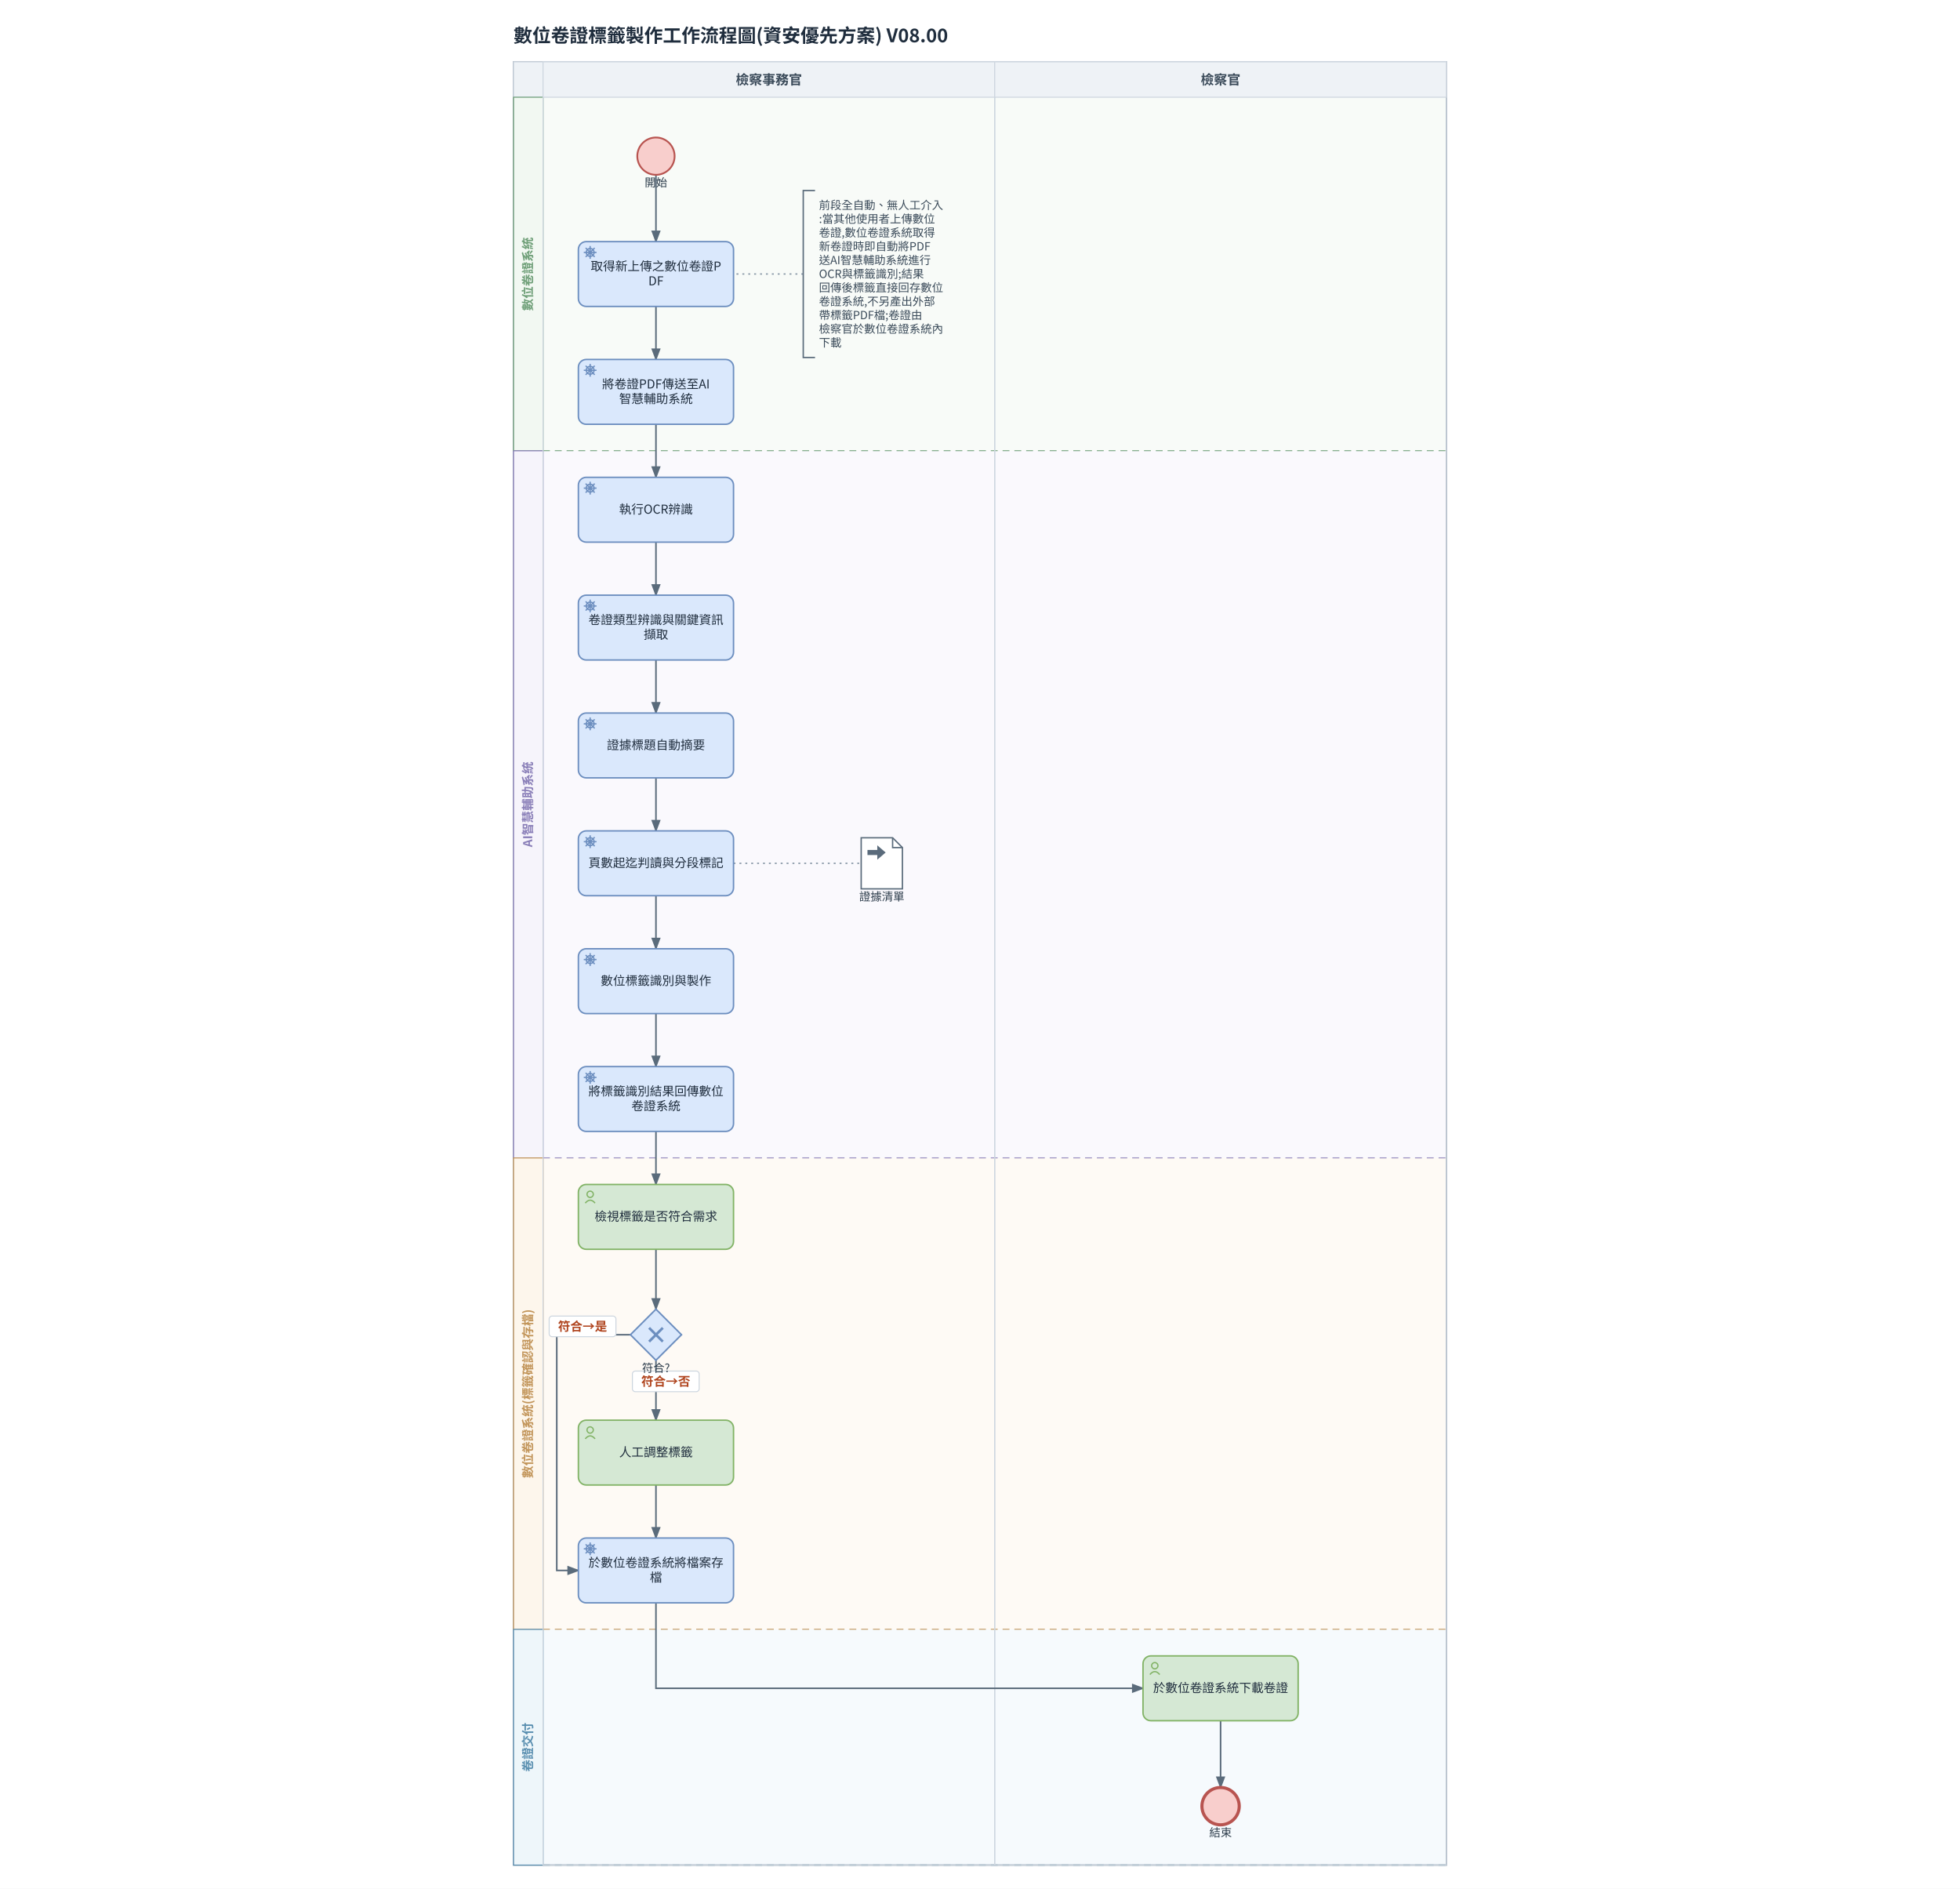
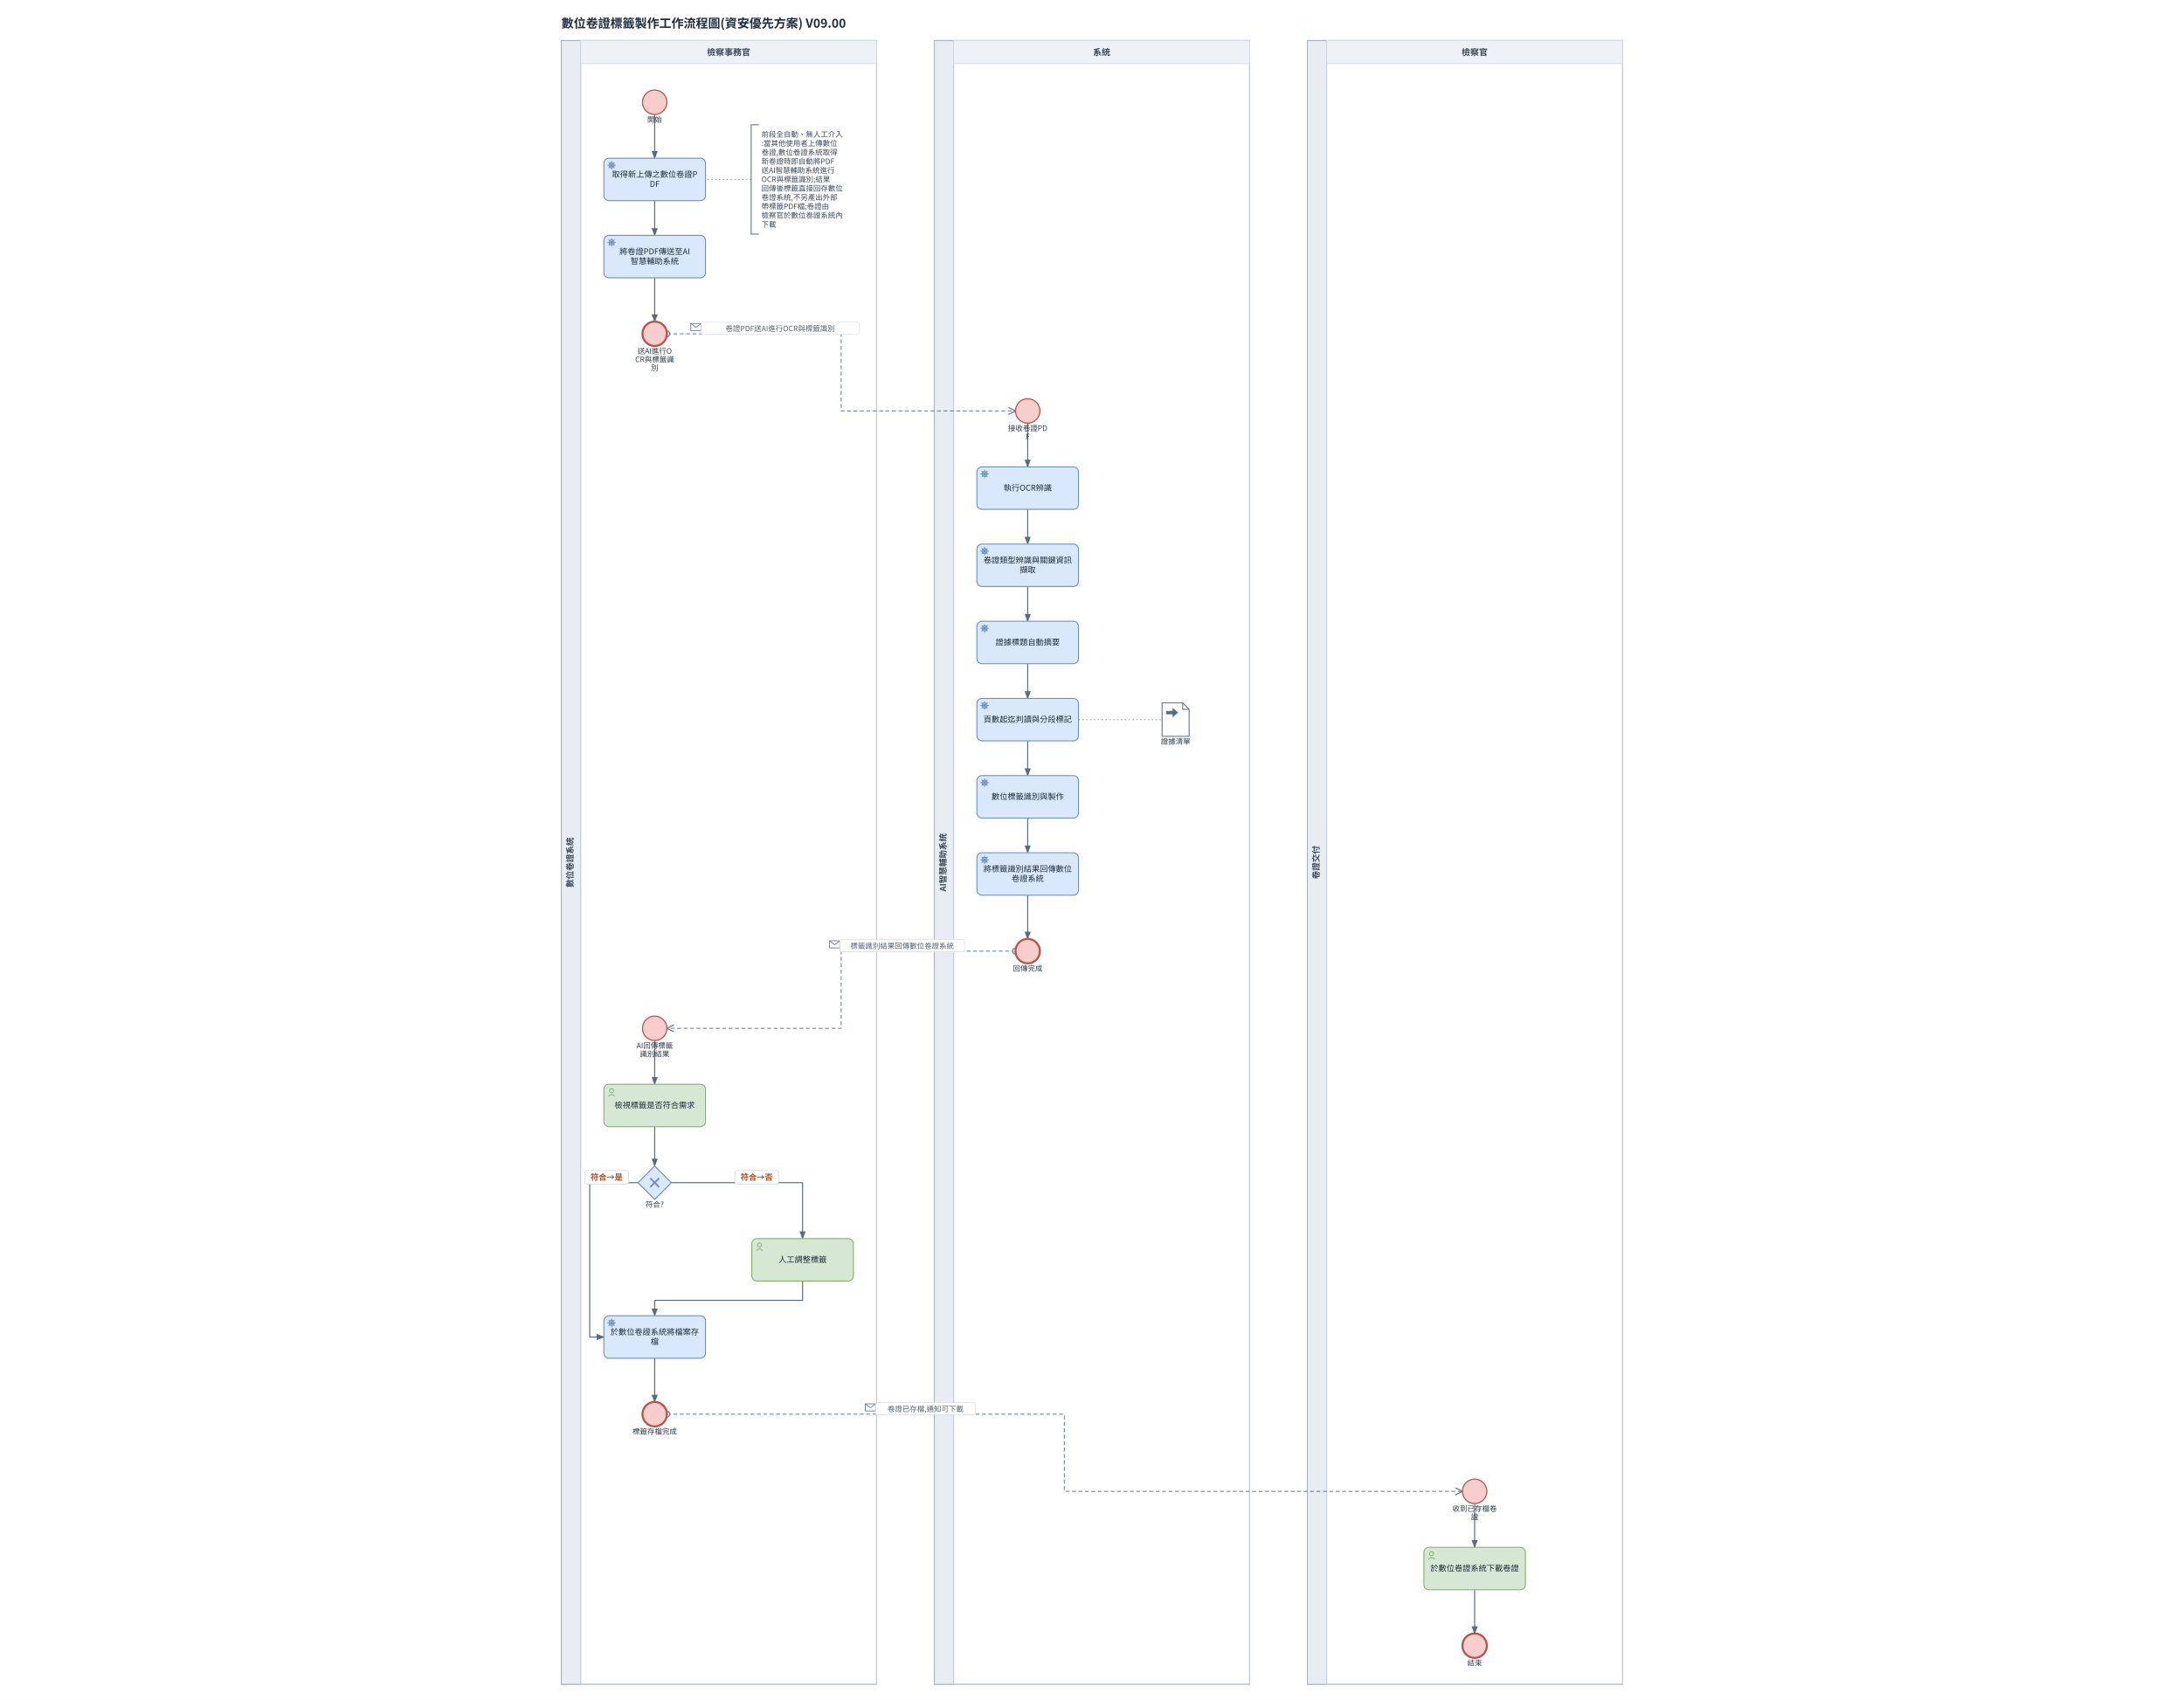
- <svg xmlns="http://www.w3.org/2000/svg" role="img" aria-label="數位卷證標籤製作工作流程圖(資安優先方案) V08.00" viewBox="-383 7 1996 1923" data-pad="capped" font-family="Microsoft JhengHei, PingFang TC, Noto Sans CJK TC, sans-serif">
-   <rect x="-383" y="7" width="1996" height="1923" fill="#ffffff" />
-   <text x="140" y="50" font-size="19" font-weight="bold" fill="#1f2d3d">數位卷證標籤製作工作流程圖(資安優先方案) V08.00</text>
+ <svg xmlns="http://www.w3.org/2000/svg" role="img" aria-label="數位卷證標籤製作工作流程圖(資安優先方案) V09.00" viewBox="-733 7 3396 2643" data-pad="capped" font-family="Microsoft JhengHei, PingFang TC, Noto Sans CJK TC, sans-serif">
+   <rect x="-733" y="7" width="3396" height="2643" fill="#ffffff" />
+   <text x="140" y="50" font-size="19" font-weight="bold" fill="#1f2d3d">數位卷證標籤製作工作流程圖(資安優先方案) V09.00</text>
  <defs>
    <marker id="arr" markerWidth="9" markerHeight="9" refX="7" refY="3" orient="auto" markerUnits="strokeWidth">
      <path d="M0,0 L8,3 L0,6 Z" fill="#5a6b7b" />
    </marker>
    <marker id="mfarr" markerWidth="11" markerHeight="11" refX="8" refY="4" orient="auto" markerUnits="strokeWidth">
      <path d="M0,0 L8,4 L0,8" fill="none" stroke="#6b7b8b" stroke-width="1.3" />
    </marker>
    <marker id="mfdot" markerWidth="10" markerHeight="10" refX="5" refY="5" orient="auto" markerUnits="strokeWidth">
      <circle cx="5" cy="5" r="3.2" fill="#fff" stroke="#6b7b8b" stroke-width="1.3" />
    </marker>
  </defs>
-   <rect x="170" y="106" width="920" height="360" fill="#f2f8f2" fill-opacity="0.55" stroke="none" />
-   <line x1="170" y1="466" x2="1090" y2="466" stroke="#6f9f78" stroke-width="1.2" stroke-dasharray="7 5" />
-   <rect x="170" y="466" width="920" height="720" fill="#f6f4fb" fill-opacity="0.55" stroke="none" />
-   <line x1="170" y1="1186" x2="1090" y2="1186" stroke="#8a7fb8" stroke-width="1.2" stroke-dasharray="7 5" />
-   <rect x="170" y="1186" width="920" height="480" fill="#fdf6ec" fill-opacity="0.55" stroke="none" />
-   <line x1="170" y1="1666" x2="1090" y2="1666" stroke="#c2955a" stroke-width="1.2" stroke-dasharray="7 5" />
-   <rect x="170" y="1666" width="920" height="240" fill="#eef6fa" fill-opacity="0.55" stroke="none" />
-   <line x1="170" y1="1906" x2="1090" y2="1906" stroke="#5a8fb0" stroke-width="1.2" stroke-dasharray="7 5" />
-   <rect x="140" y="70" width="950" height="1836" fill="none" stroke="#9aa7b4" stroke-width="1.5" />
-   <rect x="140" y="70" width="30" height="36" fill="#eef2f6" stroke="#cdd6df" />
-   <rect x="140" y="106" width="30" height="360" fill="#f2f8f2" stroke="#6f9f78" stroke-width="1" />
-   <text x="159.0" y="286.0" font-size="12.5" font-weight="bold" fill="#6f9f78" text-anchor="middle" transform="rotate(-90 159.0 286.0)">數位卷證系統</text>
-   <rect x="140" y="466" width="30" height="720" fill="#f6f4fb" stroke="#8a7fb8" stroke-width="1" />
-   <text x="159.0" y="826.0" font-size="12.5" font-weight="bold" fill="#8a7fb8" text-anchor="middle" transform="rotate(-90 159.0 826.0)">AI智慧輔助系統</text>
-   <rect x="140" y="1186" width="30" height="480" fill="#fdf6ec" stroke="#c2955a" stroke-width="1" />
-   <text x="159.0" y="1426.0" font-size="12.5" font-weight="bold" fill="#c2955a" text-anchor="middle" transform="rotate(-90 159.0 1426.0)">數位卷證系統(標籤確認與存檔)</text>
-   <rect x="140" y="1666" width="30" height="240" fill="#eef6fa" stroke="#5a8fb0" stroke-width="1" />
-   <text x="159.0" y="1786.0" font-size="12.5" font-weight="bold" fill="#5a8fb0" text-anchor="middle" transform="rotate(-90 159.0 1786.0)">卷證交付</text>
-   <rect x="170" y="70" width="460" height="1836" fill="none" stroke="#cdd6df" />
+   <rect x="140" y="70" width="490" height="2556" fill="none" stroke="#9aa7b4" stroke-width="1.5" />
+   <rect x="140" y="70" width="30" height="2556" fill="#e7edf3" stroke="#9aa7b4" />
+   <text x="158" y="1348.0" font-size="13" font-weight="bold" fill="#3a4a59" text-anchor="middle" transform="rotate(-90 158 1348.0)">數位卷證系統</text>
+   <rect x="170" y="70" width="460" height="2556" fill="none" stroke="#cdd6df" />
  <rect x="170" y="70" width="460" height="36" fill="#eef2f6" stroke="#cdd6df" />
  <text x="400.0" y="93" font-size="13.5" font-weight="bold" fill="#3a4a59" text-anchor="middle">檢察事務官</text>
-   <rect x="630" y="70" width="460" height="1836" fill="none" stroke="#cdd6df" />
-   <rect x="630" y="70" width="460" height="36" fill="#eef2f6" stroke="#cdd6df" />
-   <text x="860.0" y="93" font-size="13.5" font-weight="bold" fill="#3a4a59" text-anchor="middle">檢察官</text>
+   <rect x="720" y="70" width="490" height="2556" fill="none" stroke="#9aa7b4" stroke-width="1.5" />
+   <rect x="720" y="70" width="30" height="2556" fill="#e7edf3" stroke="#9aa7b4" />
+   <text x="738" y="1348.0" font-size="13" font-weight="bold" fill="#3a4a59" text-anchor="middle" transform="rotate(-90 738 1348.0)">AI智慧輔助系統</text>
+   <rect x="750" y="70" width="460" height="2556" fill="none" stroke="#cdd6df" />
+   <rect x="750" y="70" width="460" height="36" fill="#eef2f6" stroke="#cdd6df" />
+   <text x="980.0" y="93" font-size="13.5" font-weight="bold" fill="#3a4a59" text-anchor="middle">系統</text>
+   <rect x="1300" y="70" width="490" height="2556" fill="none" stroke="#9aa7b4" stroke-width="1.5" />
+   <rect x="1300" y="70" width="30" height="2556" fill="#e7edf3" stroke="#9aa7b4" />
+   <text x="1318" y="1348.0" font-size="13" font-weight="bold" fill="#3a4a59" text-anchor="middle" transform="rotate(-90 1318 1348.0)">卷證交付</text>
+   <rect x="1330" y="70" width="460" height="2556" fill="none" stroke="#cdd6df" />
+   <rect x="1330" y="70" width="460" height="36" fill="#eef2f6" stroke="#cdd6df" />
+   <text x="1560.0" y="93" font-size="13.5" font-weight="bold" fill="#3a4a59" text-anchor="middle">檢察官</text>
  <path d="M285,185 L285,253" fill="none" stroke="#5a6b7b" stroke-width="1.6" marker-end="url(#arr)" />
  <path d="M285,319 L285,373" fill="none" stroke="#5a6b7b" stroke-width="1.6" marker-end="url(#arr)" />
-   <path d="M285,439 L285,493" fill="none" stroke="#5a6b7b" stroke-width="1.6" marker-end="url(#arr)" />
-   <path d="M285,559 L285,613" fill="none" stroke="#5a6b7b" stroke-width="1.6" marker-end="url(#arr)" />
-   <path d="M285,679 L285,733" fill="none" stroke="#5a6b7b" stroke-width="1.6" marker-end="url(#arr)" />
-   <path d="M285,799 L285,853" fill="none" stroke="#5a6b7b" stroke-width="1.6" marker-end="url(#arr)" />
-   <path d="M285,919 L285,973" fill="none" stroke="#5a6b7b" stroke-width="1.6" marker-end="url(#arr)" />
-   <path d="M285,1039 L285,1093" fill="none" stroke="#5a6b7b" stroke-width="1.6" marker-end="url(#arr)" />
-   <path d="M285,1159 L285,1213" fill="none" stroke="#5a6b7b" stroke-width="1.6" marker-end="url(#arr)" />
-   <path d="M285,1279 L285,1340" fill="none" stroke="#5a6b7b" stroke-width="1.6" marker-end="url(#arr)" />
-   <path d="M259,1366 L184,1366 L184,1606 L206,1606" fill="none" stroke="#5a6b7b" stroke-width="1.6" marker-end="url(#arr)" />
-   <rect x="176.25" y="1347.0" width="68" height="21" fill="#fff" stroke="#cdd6df" rx="3" />
-   <text x="210.25" y="1362.0" font-size="12.5" fill="#b0451f" text-anchor="middle" font-weight="bold">符合→是</text>
-   <path d="M285,1392 L285,1453" fill="none" stroke="#5a6b7b" stroke-width="1.6" marker-end="url(#arr)" />
-   <rect x="261.0" y="1403" width="68" height="21" fill="#fff" stroke="#cdd6df" rx="3" />
-   <text x="295.0" y="1418" font-size="12.5" fill="#b0451f" text-anchor="middle" font-weight="bold">符合→否</text>
-   <path d="M285,1519 L285,1573" fill="none" stroke="#5a6b7b" stroke-width="1.6" marker-end="url(#arr)" />
-   <path d="M285,1639 L285,1726 L781,1726" fill="none" stroke="#5a6b7b" stroke-width="1.6" marker-end="url(#arr)" />
-   <path d="M860,1759 L860,1827" fill="none" stroke="#5a6b7b" stroke-width="1.6" marker-end="url(#arr)" />
-   <path d="M364,886 L494,886" fill="none" stroke="#8a99a8" stroke-width="1.4" stroke-dasharray="2,4" />
+   <path d="M285,439 L285,507" fill="none" stroke="#5a6b7b" stroke-width="1.6" marker-end="url(#arr)" />
+   <path d="M285,1625 L285,1693" fill="none" stroke="#5a6b7b" stroke-width="1.6" marker-end="url(#arr)" />
+   <path d="M285,1759 L285,1820" fill="none" stroke="#5a6b7b" stroke-width="1.6" marker-end="url(#arr)" />
+   <path d="M259,1846 L184,1846 L184,2086 L206,2086" fill="none" stroke="#5a6b7b" stroke-width="1.6" marker-end="url(#arr)" />
+   <rect x="176.25" y="1827.0" width="68" height="21" fill="#fff" stroke="#cdd6df" rx="3" />
+   <text x="210.25" y="1842.0" font-size="12.5" fill="#b0451f" text-anchor="middle" font-weight="bold">符合→是</text>
+   <path d="M311,1846 L515,1846 L515,1933" fill="none" stroke="#5a6b7b" stroke-width="1.6" marker-end="url(#arr)" />
+   <rect x="409.6" y="1827.0" width="68" height="21" fill="#fff" stroke="#cdd6df" rx="3" />
+   <text x="443.6" y="1842.0" font-size="12.5" fill="#b0451f" text-anchor="middle" font-weight="bold">符合→否</text>
+   <path d="M515,1999 L515,2029 L285,2029 L285,2053" fill="none" stroke="#5a6b7b" stroke-width="1.6" marker-end="url(#arr)" />
+   <path d="M285,2119 L285,2187" fill="none" stroke="#5a6b7b" stroke-width="1.6" marker-end="url(#arr)" />
  <path d="M435,286 L364,286" fill="none" stroke="#8a99a8" stroke-width="1.4" stroke-dasharray="2,4" />
+   <path d="M865,665 L865,733" fill="none" stroke="#5a6b7b" stroke-width="1.6" marker-end="url(#arr)" />
+   <path d="M865,799 L865,853" fill="none" stroke="#5a6b7b" stroke-width="1.6" marker-end="url(#arr)" />
+   <path d="M865,919 L865,973" fill="none" stroke="#5a6b7b" stroke-width="1.6" marker-end="url(#arr)" />
+   <path d="M865,1039 L865,1093" fill="none" stroke="#5a6b7b" stroke-width="1.6" marker-end="url(#arr)" />
+   <path d="M865,1159 L865,1213" fill="none" stroke="#5a6b7b" stroke-width="1.6" marker-end="url(#arr)" />
+   <path d="M865,1279 L865,1333" fill="none" stroke="#5a6b7b" stroke-width="1.6" marker-end="url(#arr)" />
+   <path d="M865,1399 L865,1467" fill="none" stroke="#5a6b7b" stroke-width="1.6" marker-end="url(#arr)" />
+   <path d="M944,1126 L1074,1126" fill="none" stroke="#8a99a8" stroke-width="1.4" stroke-dasharray="2,4" />
+   <path d="M1560,2345 L1560,2413" fill="none" stroke="#5a6b7b" stroke-width="1.6" marker-end="url(#arr)" />
+   <path d="M1560,2479 L1560,2547" fill="none" stroke="#5a6b7b" stroke-width="1.6" marker-end="url(#arr)" />
+   <polyline points="304,526 575,526 575,646 846,646" fill="none" stroke="#6b7b8b" stroke-width="1.4" stroke-dasharray="6 4" marker-start="url(#mfdot)" marker-end="url(#mfarr)" />
+   <rect x="341.15" y="510.0" width="16" height="11" fill="#ffffff" stroke="#6b7b8b" stroke-width="1.2" />
+   <path d="M341.15,510.0 L349.15,516.0 L357.15,510.0" fill="none" stroke="#6b7b8b" stroke-width="1.2" />
+   <rect x="357.15" y="508.0" width="246" height="19" fill="#fff" stroke="#d7dee6" rx="3" />
+   <text x="480.15" y="522.0" font-size="11.5" fill="#52606d" text-anchor="middle">卷證PDF送AI進行OCR與標籤識別</text>
+   <polyline points="846,1486 575,1486 575,1606 304,1606" fill="none" stroke="#6b7b8b" stroke-width="1.4" stroke-dasharray="6 4" marker-start="url(#mfdot)" marker-end="url(#mfarr)" />
+   <rect x="556.85" y="1470.0" width="16" height="11" fill="#ffffff" stroke="#6b7b8b" stroke-width="1.2" />
+   <path d="M556.85,1470.0 L564.85,1476.0 L572.85,1470.0" fill="none" stroke="#6b7b8b" stroke-width="1.2" />
+   <rect x="572.85" y="1468.0" width="194" height="19" fill="#fff" stroke="#d7dee6" rx="3" />
+   <text x="669.85" y="1482.0" font-size="11.5" fill="#52606d" text-anchor="middle">標籤識別結果回傳數位卷證系統</text>
+   <polyline points="304,2206 922,2206 922,2326 1541,2326" fill="none" stroke="#6b7b8b" stroke-width="1.4" stroke-dasharray="6 4" marker-start="url(#mfdot)" marker-end="url(#mfarr)" />
+   <rect x="612.525" y="2190.0" width="16" height="11" fill="#ffffff" stroke="#6b7b8b" stroke-width="1.2" />
+   <path d="M612.525,2190.0 L620.525,2196.0 L628.525,2190.0" fill="none" stroke="#6b7b8b" stroke-width="1.2" />
+   <rect x="628.525" y="2188.0" width="155" height="19" fill="#fff" stroke="#d7dee6" rx="3" />
+   <text x="706.025" y="2202.0" font-size="11.5" fill="#52606d" text-anchor="middle">卷證已存檔,通知可下載</text>
  <circle cx="285.0" cy="166.0" r="19.0" fill="#f8cecc" stroke="#b85450" stroke-width="1.8" />
  <text x="285.0" y="197" font-size="11.5" fill="#2a3a49" text-anchor="middle">開始</text>
  <rect x="206" y="253" width="158" height="66" rx="8" fill="#dae8fc" stroke="#6c8ebf" stroke-width="1.5" />
  <circle cx="218" cy="264" r="4" fill="none" stroke="#6c8ebf" stroke-width="1.3" />
  <path d="M218,264 l6.5,0.0 M218,264 l-6.5,0.0 M218,264 l0.0,6.5 M218,264 l0.0,-6.5 M218,264 l4.595,4.595 M218,264 l-4.595,4.595 M218,264 l4.595,-4.595 M218,264 l-4.595,-4.595 " stroke="#6c8ebf" stroke-width="1.3" fill="none" />
  <text x="285.0" y="282.5" font-size="12.5" fill="#1f2d3d" text-anchor="middle">取得新上傳之數位卷證P</text>
  <text x="285.0" y="297.5" font-size="12.5" fill="#1f2d3d" text-anchor="middle">DF</text>
  <rect x="206" y="373" width="158" height="66" rx="8" fill="#dae8fc" stroke="#6c8ebf" stroke-width="1.5" />
  <circle cx="218" cy="384" r="4" fill="none" stroke="#6c8ebf" stroke-width="1.3" />
  <path d="M218,384 l6.5,0.0 M218,384 l-6.5,0.0 M218,384 l0.0,6.5 M218,384 l0.0,-6.5 M218,384 l4.595,4.595 M218,384 l-4.595,4.595 M218,384 l4.595,-4.595 M218,384 l-4.595,-4.595 " stroke="#6c8ebf" stroke-width="1.3" fill="none" />
  <text x="285.0" y="402.5" font-size="12.5" fill="#1f2d3d" text-anchor="middle">將卷證PDF傳送至AI</text>
  <text x="285.0" y="417.5" font-size="12.5" fill="#1f2d3d" text-anchor="middle">智慧輔助系統</text>
-   <rect x="206" y="493" width="158" height="66" rx="8" fill="#dae8fc" stroke="#6c8ebf" stroke-width="1.5" />
-   <circle cx="218" cy="504" r="4" fill="none" stroke="#6c8ebf" stroke-width="1.3" />
-   <path d="M218,504 l6.5,0.0 M218,504 l-6.5,0.0 M218,504 l0.0,6.5 M218,504 l0.0,-6.5 M218,504 l4.595,4.595 M218,504 l-4.595,4.595 M218,504 l4.595,-4.595 M218,504 l-4.595,-4.595 " stroke="#6c8ebf" stroke-width="1.3" fill="none" />
-   <text x="285.0" y="530.0" font-size="12.5" fill="#1f2d3d" text-anchor="middle">執行OCR辨識</text>
-   <rect x="206" y="613" width="158" height="66" rx="8" fill="#dae8fc" stroke="#6c8ebf" stroke-width="1.5" />
-   <circle cx="218" cy="624" r="4" fill="none" stroke="#6c8ebf" stroke-width="1.3" />
-   <path d="M218,624 l6.5,0.0 M218,624 l-6.5,0.0 M218,624 l0.0,6.5 M218,624 l0.0,-6.5 M218,624 l4.595,4.595 M218,624 l-4.595,4.595 M218,624 l4.595,-4.595 M218,624 l-4.595,-4.595 " stroke="#6c8ebf" stroke-width="1.3" fill="none" />
-   <text x="285.0" y="642.5" font-size="12.5" fill="#1f2d3d" text-anchor="middle">卷證類型辨識與關鍵資訊</text>
-   <text x="285.0" y="657.5" font-size="12.5" fill="#1f2d3d" text-anchor="middle">擷取</text>
-   <rect x="206" y="733" width="158" height="66" rx="8" fill="#dae8fc" stroke="#6c8ebf" stroke-width="1.5" />
-   <circle cx="218" cy="744" r="4" fill="none" stroke="#6c8ebf" stroke-width="1.3" />
-   <path d="M218,744 l6.5,0.0 M218,744 l-6.5,0.0 M218,744 l0.0,6.5 M218,744 l0.0,-6.5 M218,744 l4.595,4.595 M218,744 l-4.595,4.595 M218,744 l4.595,-4.595 M218,744 l-4.595,-4.595 " stroke="#6c8ebf" stroke-width="1.3" fill="none" />
-   <text x="285.0" y="770.0" font-size="12.5" fill="#1f2d3d" text-anchor="middle">證據標題自動摘要</text>
-   <rect x="206" y="853" width="158" height="66" rx="8" fill="#dae8fc" stroke="#6c8ebf" stroke-width="1.5" />
-   <circle cx="218" cy="864" r="4" fill="none" stroke="#6c8ebf" stroke-width="1.3" />
-   <path d="M218,864 l6.5,0.0 M218,864 l-6.5,0.0 M218,864 l0.0,6.5 M218,864 l0.0,-6.5 M218,864 l4.595,4.595 M218,864 l-4.595,4.595 M218,864 l4.595,-4.595 M218,864 l-4.595,-4.595 " stroke="#6c8ebf" stroke-width="1.3" fill="none" />
-   <text x="285.0" y="890.0" font-size="12.5" fill="#1f2d3d" text-anchor="middle">頁數起迄判讀與分段標記</text>
-   <rect x="206" y="973" width="158" height="66" rx="8" fill="#dae8fc" stroke="#6c8ebf" stroke-width="1.5" />
-   <circle cx="218" cy="984" r="4" fill="none" stroke="#6c8ebf" stroke-width="1.3" />
-   <path d="M218,984 l6.5,0.0 M218,984 l-6.5,0.0 M218,984 l0.0,6.5 M218,984 l0.0,-6.5 M218,984 l4.595,4.595 M218,984 l-4.595,4.595 M218,984 l4.595,-4.595 M218,984 l-4.595,-4.595 " stroke="#6c8ebf" stroke-width="1.3" fill="none" />
-   <text x="285.0" y="1010.0" font-size="12.5" fill="#1f2d3d" text-anchor="middle">數位標籤識別與製作</text>
-   <rect x="206" y="1093" width="158" height="66" rx="8" fill="#dae8fc" stroke="#6c8ebf" stroke-width="1.5" />
-   <circle cx="218" cy="1104" r="4" fill="none" stroke="#6c8ebf" stroke-width="1.3" />
-   <path d="M218,1104 l6.5,0.0 M218,1104 l-6.5,0.0 M218,1104 l0.0,6.5 M218,1104 l0.0,-6.5 M218,1104 l4.595,4.595 M218,1104 l-4.595,4.595 M218,1104 l4.595,-4.595 M218,1104 l-4.595,-4.595 " stroke="#6c8ebf" stroke-width="1.3" fill="none" />
-   <text x="285.0" y="1122.5" font-size="12.5" fill="#1f2d3d" text-anchor="middle">將標籤識別結果回傳數位</text>
-   <text x="285.0" y="1137.5" font-size="12.5" fill="#1f2d3d" text-anchor="middle">卷證系統</text>
-   <rect x="206" y="1213" width="158" height="66" rx="8" fill="#d5e8d4" stroke="#82b366" stroke-width="1.5" />
-   <circle cx="218" cy="1223" r="3.2" fill="none" stroke="#82b366" stroke-width="1.3" />
-   <path d="M213,1232 Q218,1226 223,1232" fill="none" stroke="#82b366" stroke-width="1.3" />
-   <text x="285.0" y="1250.0" font-size="12.5" fill="#1f2d3d" text-anchor="middle">檢視標籤是否符合需求</text>
-   <polygon points="285.0,1340 311,1366.0 285.0,1392 259,1366.0" fill="#dae8fc" stroke="#6c8ebf" stroke-width="1.6" />
-   <path d="M278.0,1359.0 L292.0,1373.0 M278.0,1373.0 L292.0,1359.0" stroke="#6c8ebf" stroke-width="2.6" fill="none" />
-   <text x="285.0" y="1404" font-size="11.5" fill="#2a3a49" text-anchor="middle">符合?</text>
-   <rect x="206" y="1453" width="158" height="66" rx="8" fill="#d5e8d4" stroke="#82b366" stroke-width="1.5" />
-   <circle cx="218" cy="1463" r="3.2" fill="none" stroke="#82b366" stroke-width="1.3" />
-   <path d="M213,1472 Q218,1466 223,1472" fill="none" stroke="#82b366" stroke-width="1.3" />
-   <text x="285.0" y="1490.0" font-size="12.5" fill="#1f2d3d" text-anchor="middle">人工調整標籤</text>
-   <rect x="206" y="1573" width="158" height="66" rx="8" fill="#dae8fc" stroke="#6c8ebf" stroke-width="1.5" />
-   <circle cx="218" cy="1584" r="4" fill="none" stroke="#6c8ebf" stroke-width="1.3" />
-   <path d="M218,1584 l6.5,0.0 M218,1584 l-6.5,0.0 M218,1584 l0.0,6.5 M218,1584 l0.0,-6.5 M218,1584 l4.595,4.595 M218,1584 l-4.595,4.595 M218,1584 l4.595,-4.595 M218,1584 l-4.595,-4.595 " stroke="#6c8ebf" stroke-width="1.3" fill="none" />
-   <text x="285.0" y="1602.5" font-size="12.5" fill="#1f2d3d" text-anchor="middle">於數位卷證系統將檔案存</text>
-   <text x="285.0" y="1617.5" font-size="12.5" fill="#1f2d3d" text-anchor="middle">檔</text>
-   <rect x="781" y="1693" width="158" height="66" rx="8" fill="#d5e8d4" stroke="#82b366" stroke-width="1.5" />
-   <circle cx="793" cy="1703" r="3.2" fill="none" stroke="#82b366" stroke-width="1.3" />
-   <path d="M788,1712 Q793,1706 798,1712" fill="none" stroke="#82b366" stroke-width="1.3" />
-   <text x="860.0" y="1730.0" font-size="12.5" fill="#1f2d3d" text-anchor="middle">於數位卷證系統下載卷證</text>
-   <circle cx="860.0" cy="1846.0" r="19.0" fill="#f8cecc" stroke="#b85450" stroke-width="3.2" />
-   <text x="860.0" y="1877" font-size="11.5" fill="#2a3a49" text-anchor="middle">結束</text>
-   <path d="M494,860 L526,860 L536,870 L536,912 L494,912 Z" fill="#ffffff" stroke="#5a6b7b" stroke-width="1.4" />
-   <path d="M526,860 L526,870 L536,870" fill="none" stroke="#5a6b7b" stroke-width="1.4" />
-   <path d="M501,873 L511,873 L511,869 L518,875 L511,881 L511,877 L501,877 Z" fill="#5a6b7b" stroke="#5a6b7b" stroke-width="1.2" />
-   <text x="515.0" y="924" font-size="11.5" fill="#2a3a49" text-anchor="middle">證據清單</text>
+   <circle cx="285.0" cy="526.0" r="19.0" fill="#f8cecc" stroke="#b85450" stroke-width="3.2" />
+   <text x="285.0" y="557" font-size="11.5" fill="#2a3a49" text-anchor="middle">送AI進行O</text>
+   <text x="285.0" y="570" font-size="11.5" fill="#2a3a49" text-anchor="middle">CR與標籤識</text>
+   <text x="285.0" y="583" font-size="11.5" fill="#2a3a49" text-anchor="middle">別</text>
  <path d="M447,201 L435,201 L435,371 L447,371" fill="none" stroke="#5a6b7b" stroke-width="1.4" />
  <text x="451" y="220.0" font-size="11.5" fill="#3a4a59">前段全自動、無人工介入</text>
  <text x="451" y="234.0" font-size="11.5" fill="#3a4a59">:當其他使用者上傳數位</text>
  <text x="451" y="248.0" font-size="11.5" fill="#3a4a59">卷證,數位卷證系統取得</text>
  <text x="451" y="262.0" font-size="11.5" fill="#3a4a59">新卷證時即自動將PDF</text>
  <text x="451" y="276.0" font-size="11.5" fill="#3a4a59">送AI智慧輔助系統進行</text>
  <text x="451" y="290.0" font-size="11.5" fill="#3a4a59">OCR與標籤識別;結果</text>
  <text x="451" y="304.0" font-size="11.5" fill="#3a4a59">回傳後標籤直接回存數位</text>
  <text x="451" y="318.0" font-size="11.5" fill="#3a4a59">卷證系統,不另產出外部</text>
  <text x="451" y="332.0" font-size="11.5" fill="#3a4a59">帶標籤PDF檔;卷證由</text>
  <text x="451" y="346.0" font-size="11.5" fill="#3a4a59">檢察官於數位卷證系統內</text>
  <text x="451" y="360.0" font-size="11.5" fill="#3a4a59">下載</text>
+   <circle cx="285.0" cy="1606.0" r="19.0" fill="#f8cecc" stroke="#b85450" stroke-width="1.8" />
+   <text x="285.0" y="1637" font-size="11.5" fill="#2a3a49" text-anchor="middle">AI回傳標籤</text>
+   <text x="285.0" y="1650" font-size="11.5" fill="#2a3a49" text-anchor="middle">識別結果</text>
+   <rect x="206" y="1693" width="158" height="66" rx="8" fill="#d5e8d4" stroke="#82b366" stroke-width="1.5" />
+   <circle cx="218" cy="1703" r="3.2" fill="none" stroke="#82b366" stroke-width="1.3" />
+   <path d="M213,1712 Q218,1706 223,1712" fill="none" stroke="#82b366" stroke-width="1.3" />
+   <text x="285.0" y="1730.0" font-size="12.5" fill="#1f2d3d" text-anchor="middle">檢視標籤是否符合需求</text>
+   <polygon points="285.0,1820 311,1846.0 285.0,1872 259,1846.0" fill="#dae8fc" stroke="#6c8ebf" stroke-width="1.6" />
+   <path d="M278.0,1839.0 L292.0,1853.0 M278.0,1853.0 L292.0,1839.0" stroke="#6c8ebf" stroke-width="2.6" fill="none" />
+   <text x="285.0" y="1884" font-size="11.5" fill="#2a3a49" text-anchor="middle">符合?</text>
+   <rect x="206" y="2053" width="158" height="66" rx="8" fill="#dae8fc" stroke="#6c8ebf" stroke-width="1.5" />
+   <circle cx="218" cy="2064" r="4" fill="none" stroke="#6c8ebf" stroke-width="1.3" />
+   <path d="M218,2064 l6.5,0.0 M218,2064 l-6.5,0.0 M218,2064 l0.0,6.5 M218,2064 l0.0,-6.5 M218,2064 l4.595,4.595 M218,2064 l-4.595,4.595 M218,2064 l4.595,-4.595 M218,2064 l-4.595,-4.595 " stroke="#6c8ebf" stroke-width="1.3" fill="none" />
+   <text x="285.0" y="2082.5" font-size="12.5" fill="#1f2d3d" text-anchor="middle">於數位卷證系統將檔案存</text>
+   <text x="285.0" y="2097.5" font-size="12.5" fill="#1f2d3d" text-anchor="middle">檔</text>
+   <circle cx="285.0" cy="2206.0" r="19.0" fill="#f8cecc" stroke="#b85450" stroke-width="3.2" />
+   <text x="285.0" y="2237" font-size="11.5" fill="#2a3a49" text-anchor="middle">標籤存檔完成</text>
+   <rect x="436" y="1933" width="158" height="66" rx="8" fill="#d5e8d4" stroke="#82b366" stroke-width="1.5" />
+   <circle cx="448" cy="1943" r="3.2" fill="none" stroke="#82b366" stroke-width="1.3" />
+   <path d="M443,1952 Q448,1946 453,1952" fill="none" stroke="#82b366" stroke-width="1.3" />
+   <text x="515.0" y="1970.0" font-size="12.5" fill="#1f2d3d" text-anchor="middle">人工調整標籤</text>
+   <circle cx="865.0" cy="646.0" r="19.0" fill="#f8cecc" stroke="#b85450" stroke-width="1.8" />
+   <text x="865.0" y="677" font-size="11.5" fill="#2a3a49" text-anchor="middle">接收卷證PD</text>
+   <text x="865.0" y="690" font-size="11.5" fill="#2a3a49" text-anchor="middle">F</text>
+   <rect x="786" y="733" width="158" height="66" rx="8" fill="#dae8fc" stroke="#6c8ebf" stroke-width="1.5" />
+   <circle cx="798" cy="744" r="4" fill="none" stroke="#6c8ebf" stroke-width="1.3" />
+   <path d="M798,744 l6.5,0.0 M798,744 l-6.5,0.0 M798,744 l0.0,6.5 M798,744 l0.0,-6.5 M798,744 l4.595,4.595 M798,744 l-4.595,4.595 M798,744 l4.595,-4.595 M798,744 l-4.595,-4.595 " stroke="#6c8ebf" stroke-width="1.3" fill="none" />
+   <text x="865.0" y="770.0" font-size="12.5" fill="#1f2d3d" text-anchor="middle">執行OCR辨識</text>
+   <rect x="786" y="853" width="158" height="66" rx="8" fill="#dae8fc" stroke="#6c8ebf" stroke-width="1.5" />
+   <circle cx="798" cy="864" r="4" fill="none" stroke="#6c8ebf" stroke-width="1.3" />
+   <path d="M798,864 l6.5,0.0 M798,864 l-6.5,0.0 M798,864 l0.0,6.5 M798,864 l0.0,-6.5 M798,864 l4.595,4.595 M798,864 l-4.595,4.595 M798,864 l4.595,-4.595 M798,864 l-4.595,-4.595 " stroke="#6c8ebf" stroke-width="1.3" fill="none" />
+   <text x="865.0" y="882.5" font-size="12.5" fill="#1f2d3d" text-anchor="middle">卷證類型辨識與關鍵資訊</text>
+   <text x="865.0" y="897.5" font-size="12.5" fill="#1f2d3d" text-anchor="middle">擷取</text>
+   <rect x="786" y="973" width="158" height="66" rx="8" fill="#dae8fc" stroke="#6c8ebf" stroke-width="1.5" />
+   <circle cx="798" cy="984" r="4" fill="none" stroke="#6c8ebf" stroke-width="1.3" />
+   <path d="M798,984 l6.5,0.0 M798,984 l-6.5,0.0 M798,984 l0.0,6.5 M798,984 l0.0,-6.5 M798,984 l4.595,4.595 M798,984 l-4.595,4.595 M798,984 l4.595,-4.595 M798,984 l-4.595,-4.595 " stroke="#6c8ebf" stroke-width="1.3" fill="none" />
+   <text x="865.0" y="1010.0" font-size="12.5" fill="#1f2d3d" text-anchor="middle">證據標題自動摘要</text>
+   <rect x="786" y="1093" width="158" height="66" rx="8" fill="#dae8fc" stroke="#6c8ebf" stroke-width="1.5" />
+   <circle cx="798" cy="1104" r="4" fill="none" stroke="#6c8ebf" stroke-width="1.3" />
+   <path d="M798,1104 l6.5,0.0 M798,1104 l-6.5,0.0 M798,1104 l0.0,6.5 M798,1104 l0.0,-6.5 M798,1104 l4.595,4.595 M798,1104 l-4.595,4.595 M798,1104 l4.595,-4.595 M798,1104 l-4.595,-4.595 " stroke="#6c8ebf" stroke-width="1.3" fill="none" />
+   <text x="865.0" y="1130.0" font-size="12.5" fill="#1f2d3d" text-anchor="middle">頁數起迄判讀與分段標記</text>
+   <rect x="786" y="1213" width="158" height="66" rx="8" fill="#dae8fc" stroke="#6c8ebf" stroke-width="1.5" />
+   <circle cx="798" cy="1224" r="4" fill="none" stroke="#6c8ebf" stroke-width="1.3" />
+   <path d="M798,1224 l6.5,0.0 M798,1224 l-6.5,0.0 M798,1224 l0.0,6.5 M798,1224 l0.0,-6.5 M798,1224 l4.595,4.595 M798,1224 l-4.595,4.595 M798,1224 l4.595,-4.595 M798,1224 l-4.595,-4.595 " stroke="#6c8ebf" stroke-width="1.3" fill="none" />
+   <text x="865.0" y="1250.0" font-size="12.5" fill="#1f2d3d" text-anchor="middle">數位標籤識別與製作</text>
+   <rect x="786" y="1333" width="158" height="66" rx="8" fill="#dae8fc" stroke="#6c8ebf" stroke-width="1.5" />
+   <circle cx="798" cy="1344" r="4" fill="none" stroke="#6c8ebf" stroke-width="1.3" />
+   <path d="M798,1344 l6.5,0.0 M798,1344 l-6.5,0.0 M798,1344 l0.0,6.5 M798,1344 l0.0,-6.5 M798,1344 l4.595,4.595 M798,1344 l-4.595,4.595 M798,1344 l4.595,-4.595 M798,1344 l-4.595,-4.595 " stroke="#6c8ebf" stroke-width="1.3" fill="none" />
+   <text x="865.0" y="1362.5" font-size="12.5" fill="#1f2d3d" text-anchor="middle">將標籤識別結果回傳數位</text>
+   <text x="865.0" y="1377.5" font-size="12.5" fill="#1f2d3d" text-anchor="middle">卷證系統</text>
+   <circle cx="865.0" cy="1486.0" r="19.0" fill="#f8cecc" stroke="#b85450" stroke-width="3.2" />
+   <text x="865.0" y="1517" font-size="11.5" fill="#2a3a49" text-anchor="middle">回傳完成</text>
+   <path d="M1074,1100 L1106,1100 L1116,1110 L1116,1152 L1074,1152 Z" fill="#ffffff" stroke="#5a6b7b" stroke-width="1.4" />
+   <path d="M1106,1100 L1106,1110 L1116,1110" fill="none" stroke="#5a6b7b" stroke-width="1.4" />
+   <path d="M1081,1113 L1091,1113 L1091,1109 L1098,1115 L1091,1121 L1091,1117 L1081,1117 Z" fill="#5a6b7b" stroke="#5a6b7b" stroke-width="1.2" />
+   <text x="1095.0" y="1164" font-size="11.5" fill="#2a3a49" text-anchor="middle">證據清單</text>
+   <circle cx="1560.0" cy="2326.0" r="19.0" fill="#f8cecc" stroke="#b85450" stroke-width="1.8" />
+   <text x="1560.0" y="2357" font-size="11.5" fill="#2a3a49" text-anchor="middle">收到已存檔卷</text>
+   <text x="1560.0" y="2370" font-size="11.5" fill="#2a3a49" text-anchor="middle">證</text>
+   <rect x="1481" y="2413" width="158" height="66" rx="8" fill="#d5e8d4" stroke="#82b366" stroke-width="1.5" />
+   <circle cx="1493" cy="2423" r="3.2" fill="none" stroke="#82b366" stroke-width="1.3" />
+   <path d="M1488,2432 Q1493,2426 1498,2432" fill="none" stroke="#82b366" stroke-width="1.3" />
+   <text x="1560.0" y="2450.0" font-size="12.5" fill="#1f2d3d" text-anchor="middle">於數位卷證系統下載卷證</text>
+   <circle cx="1560.0" cy="2566.0" r="19.0" fill="#f8cecc" stroke="#b85450" stroke-width="3.2" />
+   <text x="1560.0" y="2597" font-size="11.5" fill="#2a3a49" text-anchor="middle">結束</text>
</svg>
